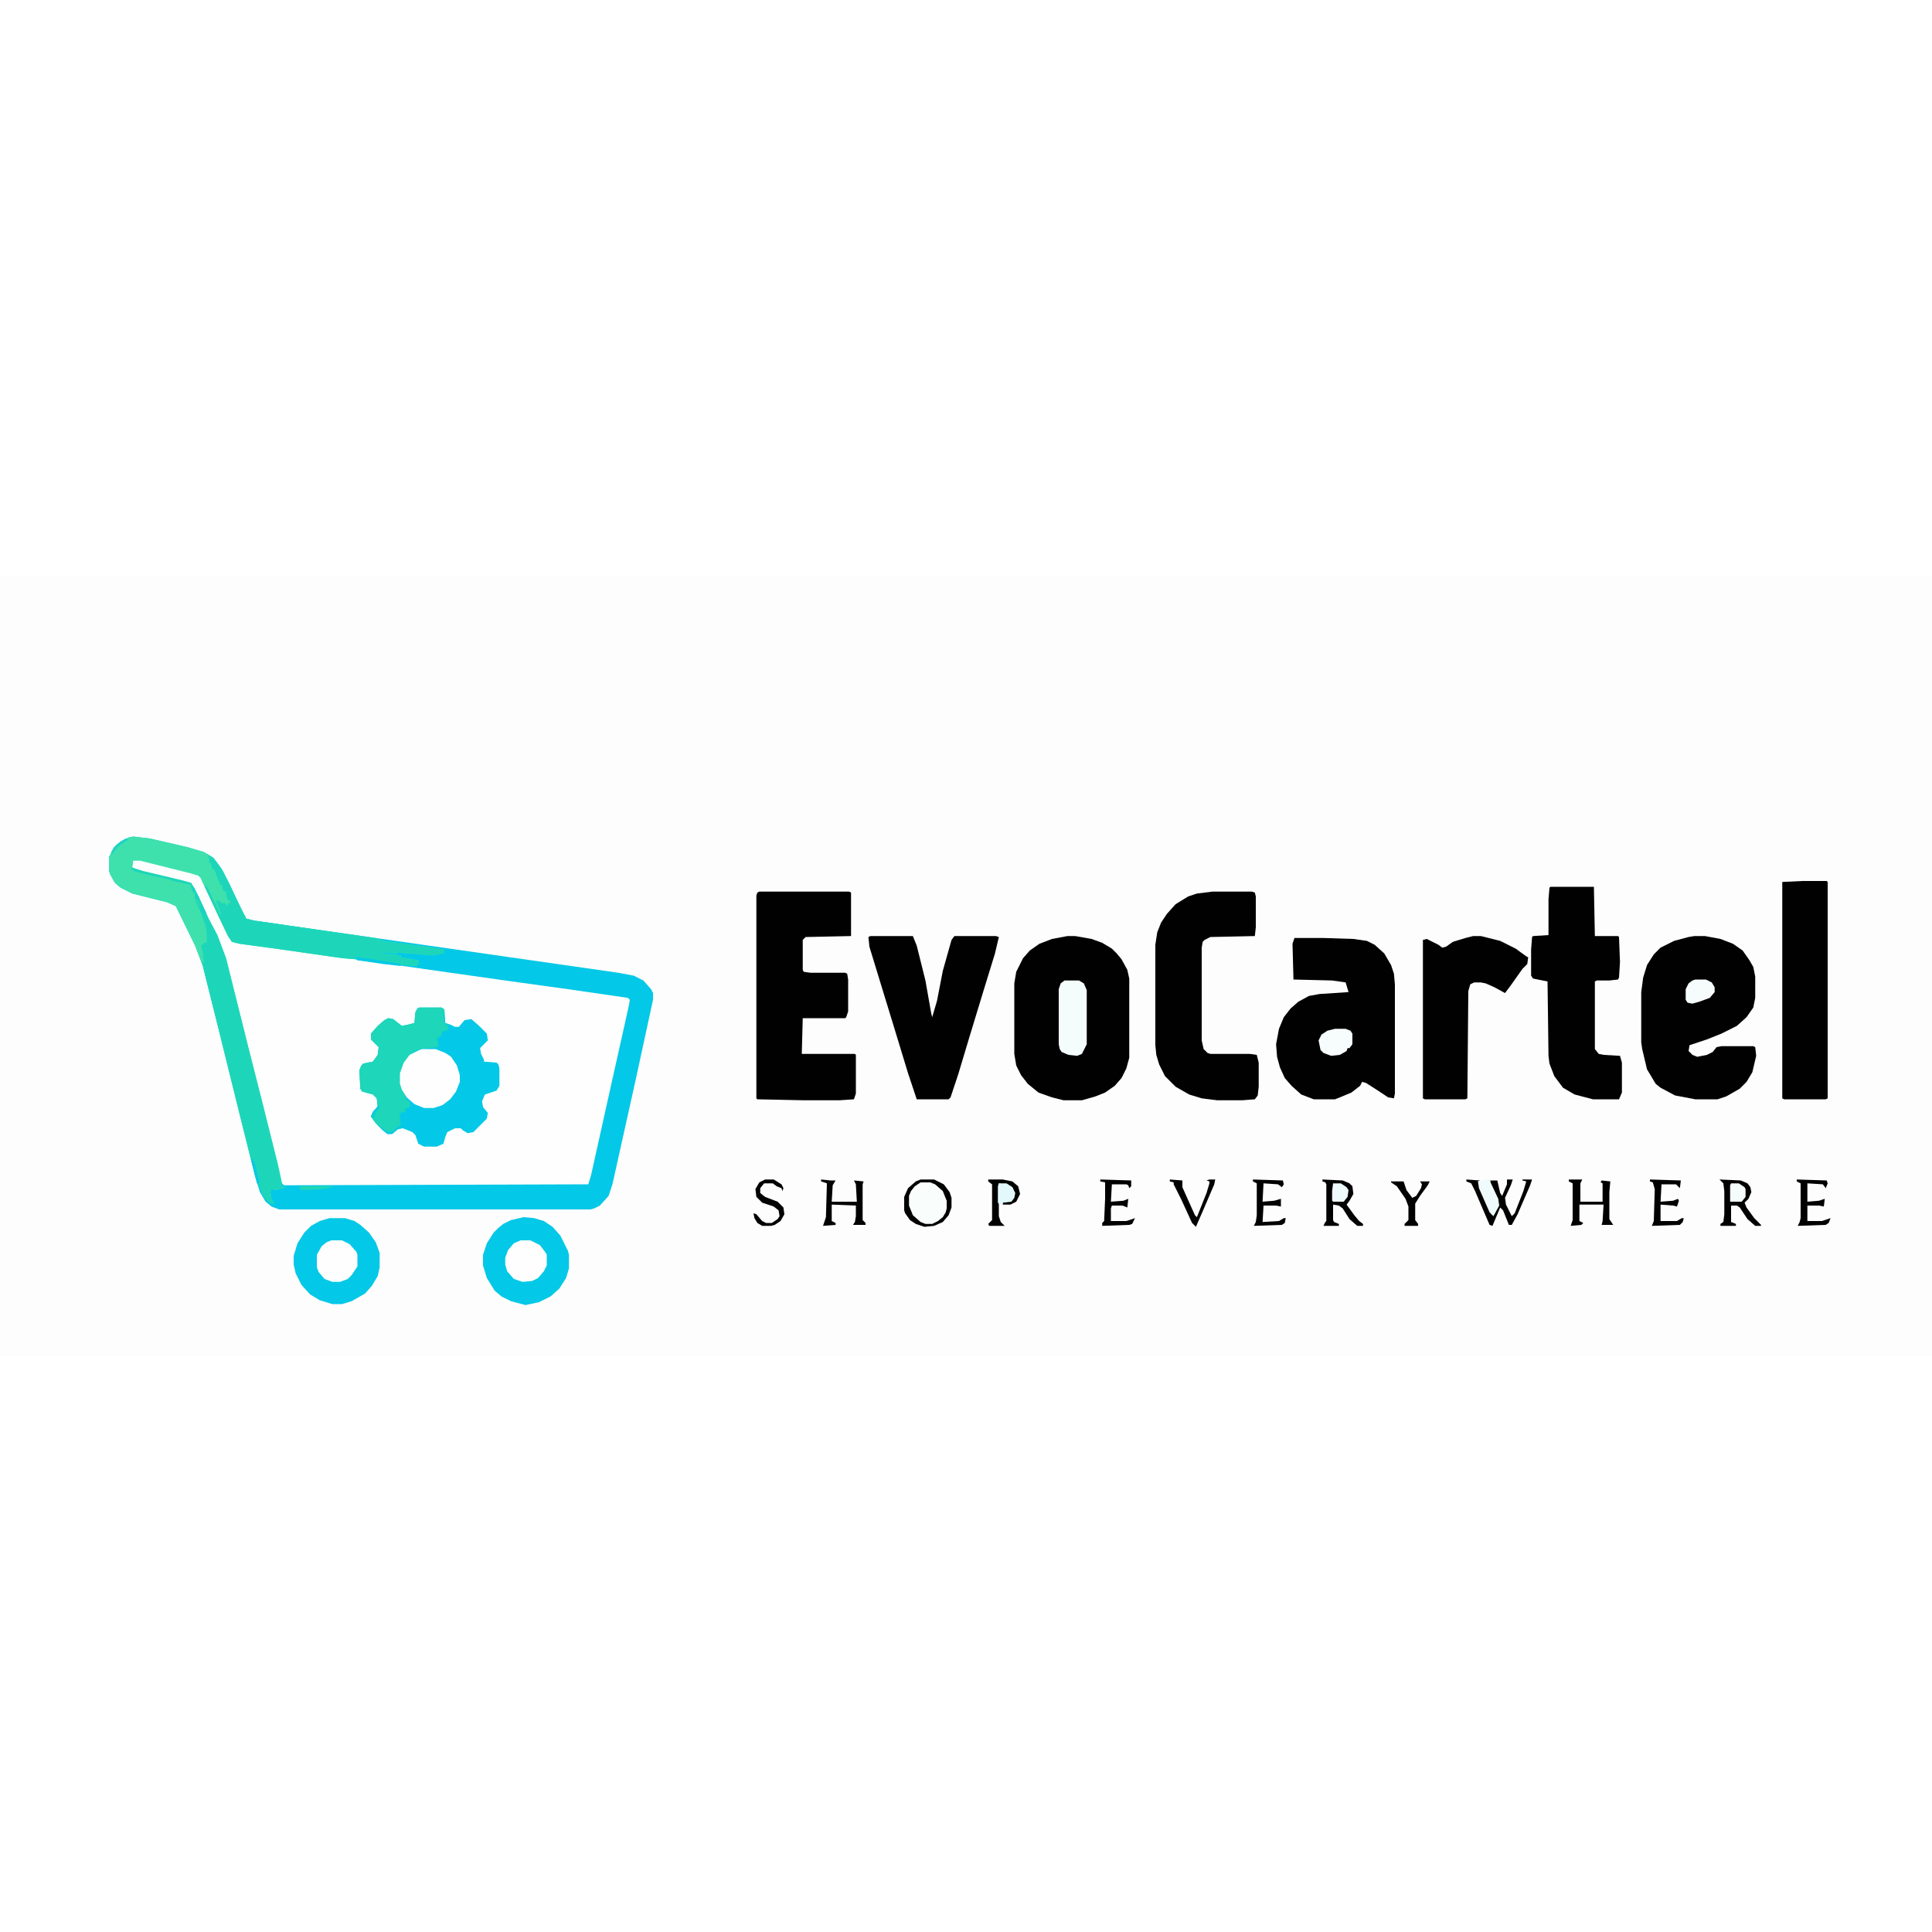
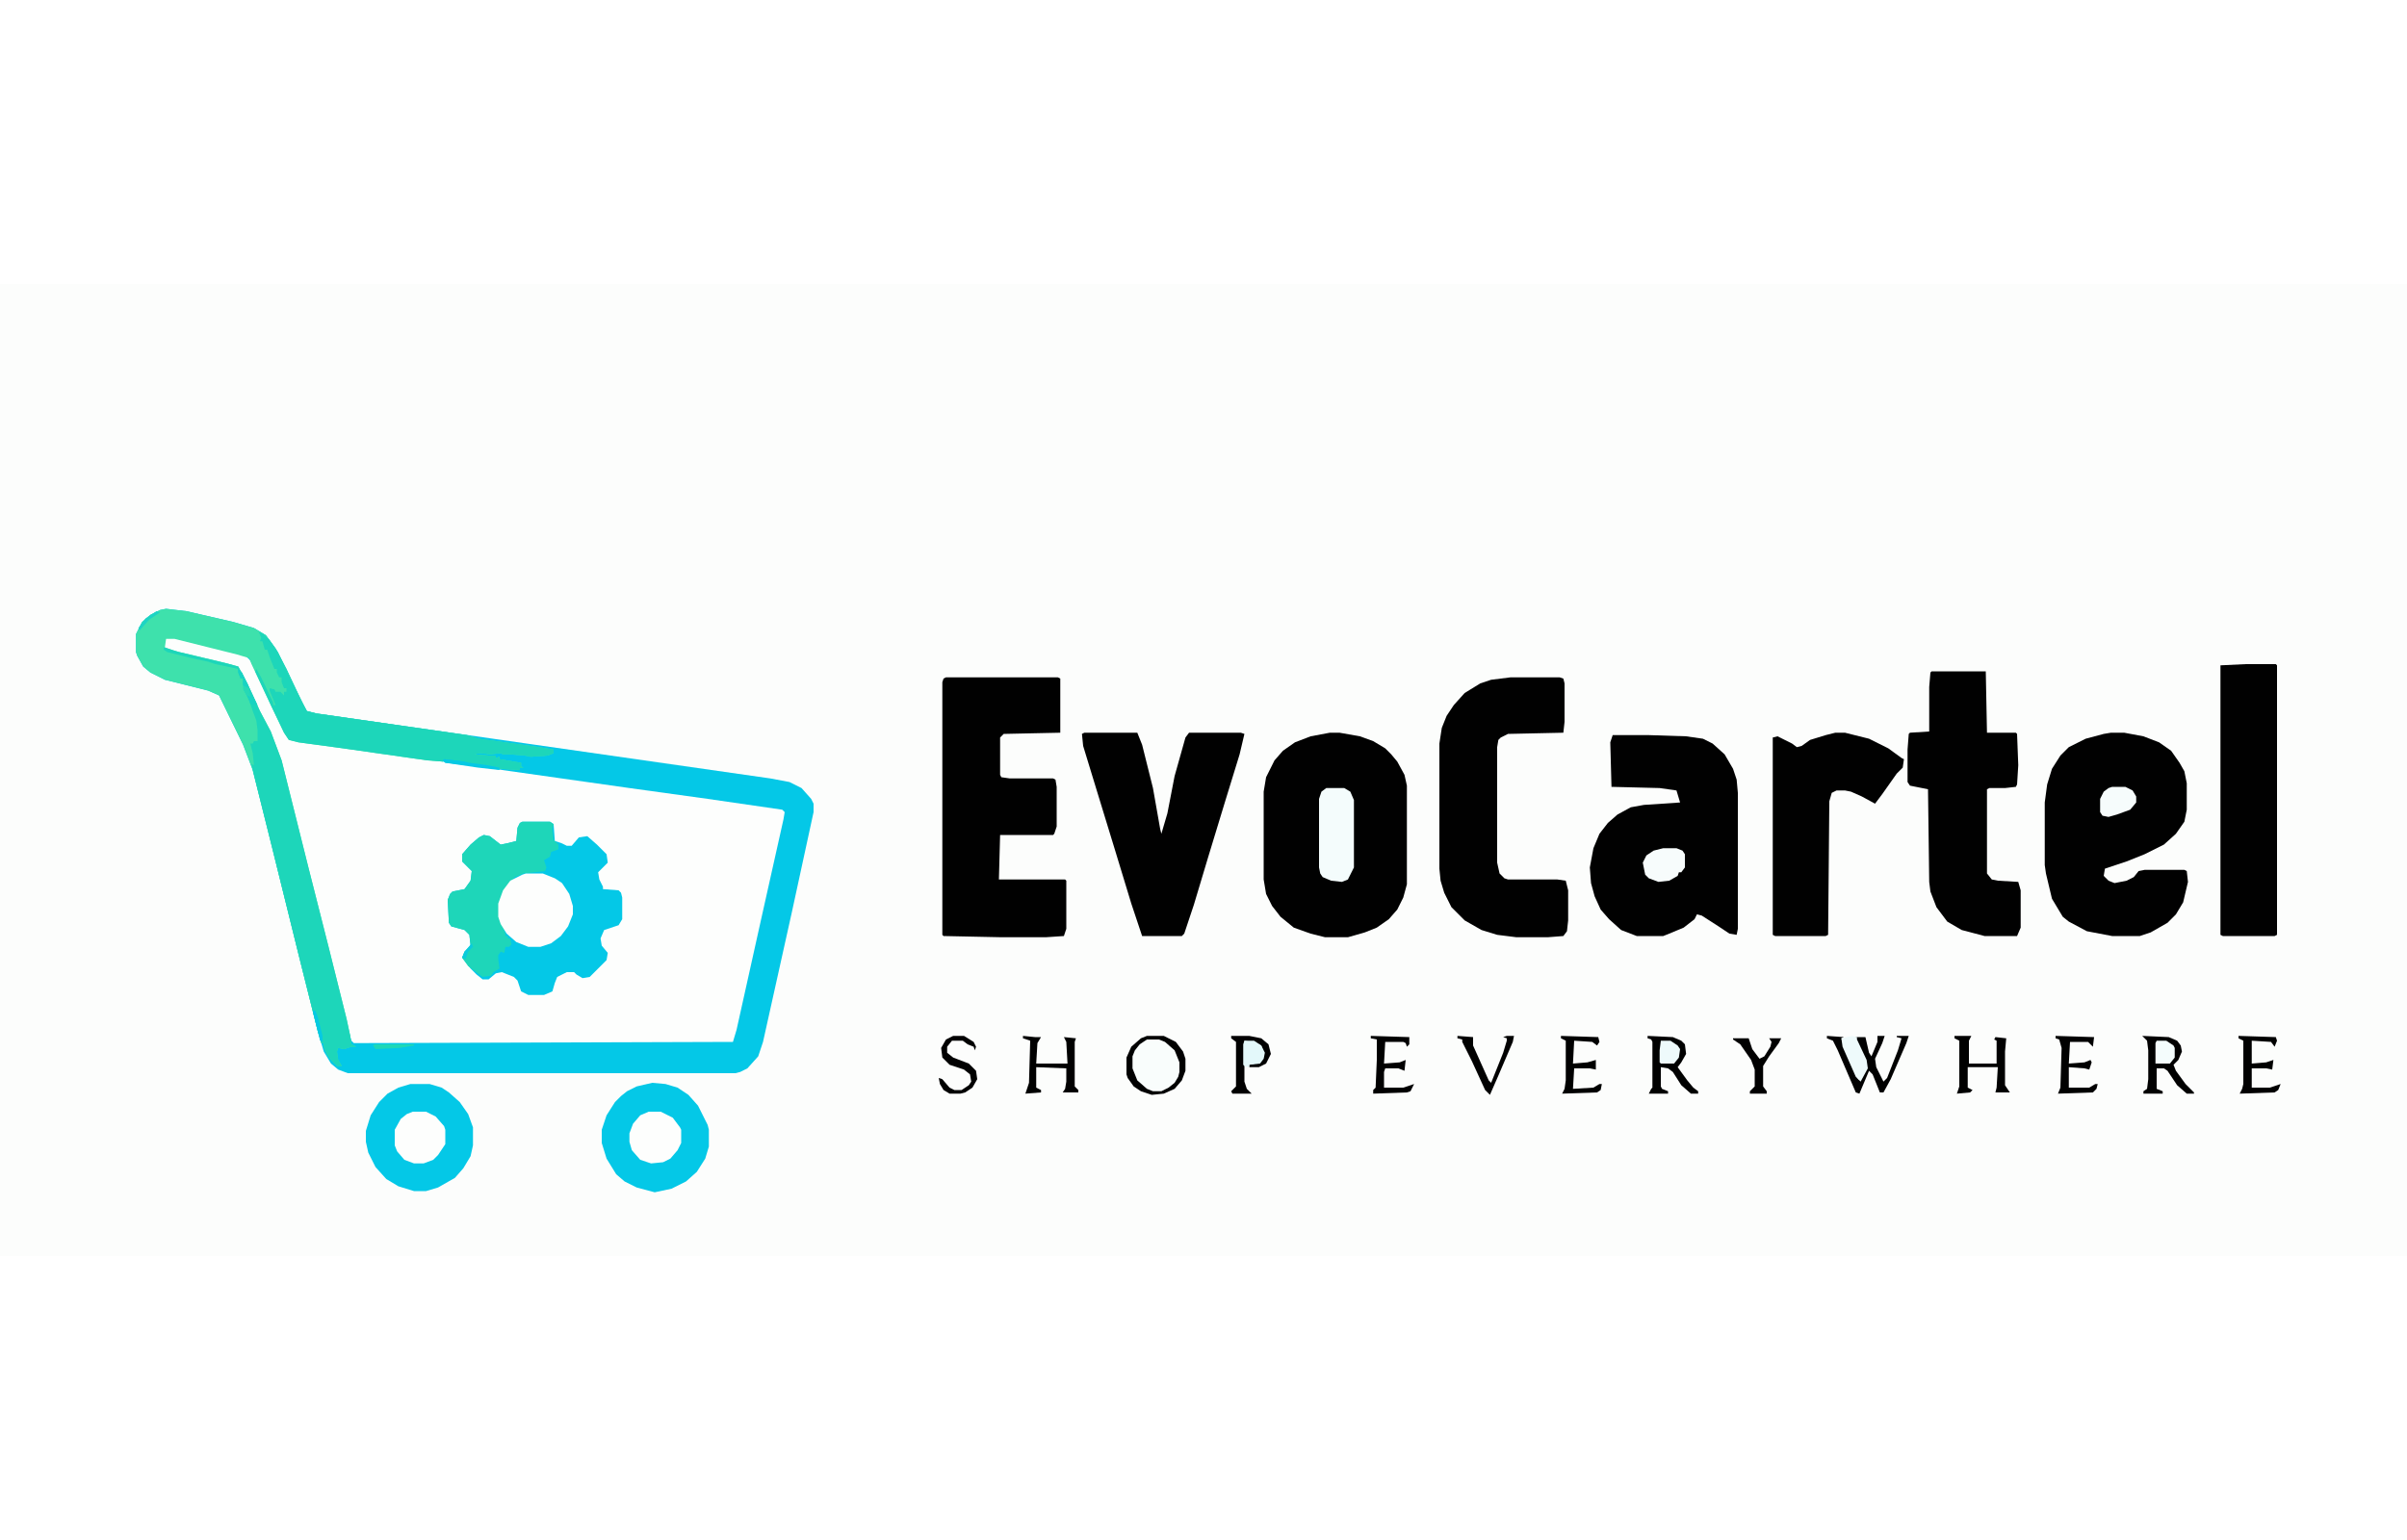
- <svg xmlns="http://www.w3.org/2000/svg" version="1.1" viewBox="0 0 2000 808" width="1280" height="1280">
+ <svg xmlns="http://www.w3.org/2000/svg" version="1.1" viewBox="0 0 2000 808" width="100" height="64">
  <path transform="translate(0)" d="m0 0h2e3v808h-2e3z" fill="#FCFDFC" />
  <path transform="translate(138,294)" d="m0 0h7l57 14 5 3 8 15 12 26 11 23 4 4 34 5 73 10 230 33 65 9 7 2 1 3-11 48-20 91-10 45-2 5-315 1-3-4-12-48-18-71-28-112-9-24-10-19-13-28-3-6-15-4-38-9-8-3-1-1 1-7z" fill="#FDFEFD" />
  <path transform="translate(138,270)" d="m0 0 17 2 39 9 17 5 10 6 8 11 9 17 13 28 4 7 8 2 377 54 16 3 10 5 8 9 2 4v7l-18 83-24 108-4 12-9 10-6 3-4 1h-322l-8-3-6-5-6-10-5-17-16-64-22-89-16-64-8-21-20-41-9-4-36-9-12-6-6-5-5-9-1-3v-15l5-10 7-6 8-4zm0 24-2 3v5l5 3 37 9 18 4 3 3 14 29 10 21 5 11 6 18 21 84 17 67 15 60 5 18 2 2 315-1 3-10 20-90 19-85 1-6-2-2-62-9-65-9-275-39-8-2-8-16-16-33-8-16-4-4-18-5-41-10z" fill="#04C8E7" />
  <path transform="translate(138,270)" d="m0 0 17 2 39 9 17 5 10 6 8 11 9 17 13 28 4 7 8 2 125 18 10 3 29 4 21 3 12 2v3l-5 2-14 1-5-1-12-1h-6l-2-1-8 1-9-1-5 1 12 1h6v2l3-1v2l18 3v3l2 1h-3v2l-17-1-10-2-18-2-1-1-17-2-1 1-13-1-70-10-37-5-8-2-4-6-11-23-16-34-2-5-10-3-52-13h-7l-1 7 8 3 42 10 11 3 8 15 10 22 9 17 9 24 22 88 17 67 15 60 3 14 1 7 4 2h-4l-6 2-5-1-1 3 1 7 3 5h-4l-5-5-3-4-3-7v-3h-2l-3-10-16-64-22-89-16-64-8-21-20-41-9-4-36-9-12-6-6-5-5-9-1-3v-15l5-10 7-6 8-4z" fill="#3EE1AC" />
  <path transform="translate(1105,373)" d="m0 0h8l17 3 11 4 10 6 5 5 5 6 6 11 2 9v82l-3 11-5 10-7 8-10 7-10 4-14 4h-19l-12-3-14-5-11-9-7-9-5-10-2-12v-73l2-12 7-14 7-8 10-7 13-5z" fill="#010101" />
  <path transform="translate(786,327)" d="m0 0h93l2 1v45l-47 1-3 3v31l1 2 7 1h36l2 1 1 6v33l-2 6-1 1h-44l-1 37h55l1 1v40l-2 6-15 1h-37l-48-1-1-1v-210l1-3z" fill="#010101" />
  <path transform="translate(1340,375)" d="m0 0h30l31 1 14 2 8 4 10 9 7 12 3 9 1 11v113l-1 5-6-1-9-6-14-9-4-1-2 4-9 7-12 5-5 2h-22l-13-5-10-9-7-8-5-11-3-11-1-13 3-16 5-12 7-9 8-7 11-6 11-2 30-2-3-10-14-2-40-1-1-37z" fill="#010101" />
  <path transform="translate(1754,373)" d="m0 0h11l16 3 13 5 10 7 7 10 4 7 2 10v22l-2 10-7 10-10 9-16 8-15 6-18 6-1 6 4 4 5 2 10-2 6-3 4-5 5-1h33l2 1 1 9-4 17-6 10-7 7-14 8-9 3h-23l-21-4-15-8-5-4-9-15-5-21-1-7v-52l2-15 4-13 7-11 7-7 14-7 15-4z" fill="#010101" />
  <path transform="translate(434,447)" d="m0 0h23l3 2 1 14 6 2 4 2h4l6-7 7-1 8 7 8 8 1 7-8 8 1 6 3 6v2l13 1 2 2 1 4v18l-3 5-12 4-3 7 1 6 5 6-1 6-14 14-6 1-5-3-2-2h-6l-8 4-2 5-2 7-7 3h-13l-6-3-3-9-3-3-10-4-5 1-6 5h-5l-5-4-5-5-7-9 2-5 5-5-1-9-4-4-11-3-2-3-1-19 2-5 2-2 10-2 5-7 1-8-8-8v-6l7-8 7-6 4-2 5 1 9 7 5-1 8-2 1-11 2-4z" fill="#04C8E7" />
  <path transform="translate(1255,327)" d="m0 0h41l3 1 1 4v32l-1 9-46 1-6 3-2 2-1 6v96l2 9 4 4 3 1h41l7 1 2 8v25l-1 9-3 4-13 1h-26l-16-2-13-4-14-8-11-11-6-12-3-10-1-10v-104l2-13 4-10 6-9 9-10 13-8 9-3z" fill="#010101" />
  <path transform="translate(1605,322)" d="m0 0h45l1 51h24l1 1 1 26-1 16-1 2-9 1h-13l-2 1v70l4 5 5 1 17 1 2 7v31l-3 7h-27l-19-5-12-7-9-12-5-13-1-8-1-77-15-3-2-3v-27l1-13 1-1 16-1v-37l1-12z" fill="#010101" />
  <path transform="translate(901,373)" d="m0 0h44l4 10 9 36 6 34 1 4 5-17 6-31 9-32 3-4h43l3 1-4 17-12 39-14 46-12 40-8 24-2 2h-33l-9-27-14-46-15-49-11-36-1-10z" fill="#010101" />
  <path transform="translate(1866,316)" d="m0 0h25l1 1v224l-2 1h-43l-2-1v-224z" fill="#010101" />
  <path transform="translate(1525,373)" d="m0 0h8l20 5 16 8 11 8 2 1-1 7-5 5-12 17-6 8-11-6-9-4-5-1h-7l-4 2-2 7-1 111-2 1h-42l-2-1v-164l4-1 12 6 4 3 4-1 7-5 13-4z" fill="#010101" />
  <path transform="translate(136,302)" d="m0 0 13 4 38 9 11 3 8 15 10 22 9 17 9 24 22 88 17 67 15 60 3 14 1 7 4 2h-4l-6 2-5-1-1 3 1 7 3 5h-4l-5-5-3-4-3-7v-3h-2l-3-10-16-64-22-89-16-64-1-5 2 1-1-10-2-8h2l1-2h3v-6-3l-1-8-3-8-3-9-4-8-1-5v-5h-2l-2-5v-3l-19-4-6-2-14-3-20-5-3-2z" fill="#1DD6BA" />
  <path transform="translate(542,664)" d="m0 0 11 1 10 3 9 6 8 9 8 16 1 4v14l-3 10-7 11-9 8-12 6-14 3-15-4-10-5-7-6-8-13-4-13v-11l4-12 7-11 5-5 5-4 8-4z" fill="#04C8E7" />
  <path transform="translate(341,665)" d="m0 0h16l10 3 6 4 9 8 7 10 4 11v15l-2 9-6 10-7 8-14 8-10 3h-10l-13-4-10-6-9-10-6-12-2-9v-9l4-13 7-11 7-7 9-5z" fill="#04C8E7" />
  <path transform="translate(215,289)" d="m0 0 4 2 5 5 7 10 16 33 8 16 8 2 125 18 10 3 29 4 21 3 12 2v3l-5 2-14 1-5-1-12-1h-6l-2-1-8 1-9-1-5 1 12 1h6v2l3-1v2l18 3v3l2 1h-3v2l-17-1-10-2-18-2-1-1-17-2-1 1-13-1-70-10-37-5-8-2-4-6-11-23-13-28 1-2 4 7 10 21v2h2l-5-12v-2l4 1 1 2h4l3 3v-3h2v-3h-2l-2-5v-4h-2l-2-4v-3h-2l-4-10-2-6h-2l-2-7h-2l1-3z" fill="#1DD6BA" />
  <path transform="translate(434,447)" d="m0 0h23l3 2-1 4 1 9 4 4v4l-6 2-1 4-5 3 2 6-1 3-18 2-7 3-5 5-6 10-2 7v11l5 14v2h2v2h2l1 5-2 2h-3l-1 5-3-1-2 3v3l1 8-5 3-2 3-7 1-12-9-5-7 2-5 5-5-1-9-4-4-11-3-2-3-1-19 2-5 2-2 10-2 5-7 1-8-8-8v-6l7-8 7-6 4-2 5 1 9 7 5-1 8-2 1-11 2-4z" fill="#1ED6B9" />
  <path transform="translate(437,490)" d="m0 0h14l10 4 6 4 6 9 3 10v7l-4 10-6 8-8 6-9 3h-10l-10-4-8-7-5-8-2-6v-11l4-11 6-8 10-5z" fill="#FDFEFD" />
  <path transform="translate(1102,419)" d="m0 0h15l5 3 3 7v56l-5 10-5 2-9-1-7-3-2-3-1-5v-57l2-6z" fill="#F4FCFC" />
  <path transform="translate(953,625)" d="m0 0h14l10 5 6 8 2 6v10l-3 8-6 7-9 4-10 1-9-3-6-4-5-7-1-3v-14l4-9 8-7z" fill="#F9FDFC" />
  <path transform="translate(539,688)" d="m0 0h10l10 5 6 8 1 2v11l-3 6-6 7-6 3-10 1-9-3-7-8-2-7v-7l3-8 6-7z" fill="#FDFEFD" />
  <path transform="translate(343,688)" d="m0 0h11l8 4 7 8 1 3v12l-6 9-4 4-8 3h-8l-8-3-6-7-2-5v-13l5-9 5-4z" fill="#FDFEFD" />
  <path transform="translate(1369,625)" d="m0 0 21 1 7 3 3 3 1 8-4 7-3 4 8 11 5 6 4 3v2h-6l-8-7-7-11-4-3-6-1v16l1 2 5 2v2h-16l2-4 1-1v-38l-1-2-3-1z" fill="#010101" />
  <path transform="translate(1780,625)" d="m0 0 22 1 7 3 3 4 1 5-3 7-4 4 2 5 8 11 7 7v1h-6l-8-7-8-12-3-2h-6v17l5 2v2h-16v-2l3-2 1-8v-24l-1-8z" fill="#010101" />
  <path transform="translate(1518,625)" d="m0 0 14 1-2 1 4 11 10 23 2 1 5-10-2-9-7-15-2-2h10l3 13 2 3 5-12v-5h6l-2 6-6 13 1 7 6 12 3-3 9-23 3-10-4-1v-1h10l-2 6-13 30-6 11h-3l-6-15-3-3-8 19-3-1-15-35-4-8-5-2z" fill="#010101" />
  <path transform="translate(1382,469)" d="m0 0h11l5 2 2 3v11l-3 4h-2l-1 3-7 4-9 1-8-3-3-3-2-10 3-6 6-4z" fill="#F7FCFC" />
  <path transform="translate(850,625)" d="m0 0 10 1h5l-3 5-1 17h26l-1-18-2-4 10 1-1 3v37l3 3v2h-13l2-3 1-6v-11l-25-1v17l4 2v2l-13 1 3-9 1-35-6-2z" fill="#010101" />
  <path transform="translate(1624,625)" d="m0 0h14l-2 4v19h23v-19l-2-1 1-2 9 1-1 11v28l4 6h-12l1-4 1-17h-25v17l4 2-2 2-11 1 2-6v-38l-4-2z" fill="#010101" />
  <path transform="translate(953,625)" d="m0 0h14l10 5 6 8 2 6v10l-3 8-6 7-9 4-10 1-9-3-6-4-5-7-1-3v-14l4-9 8-7zm0 3-6 4-4 5-2 5v10l4 10 8 7 5 2h7l6-3 5-4 3-5 1-4v-8l-4-10-8-7-5-2z" fill="#010101" />
  <path transform="translate(1755,418)" d="m0 0h11l6 3 3 5v5l-5 6-11 4-7 2-5-1-2-3v-11l3-6 4-3z" fill="#F6FCFC" />
  <path transform="translate(1139,625)" d="m0 0 32 1v6l-2 2-1-3-2-1h-15l-1 18 13-1 5-2-1 9-5-2h-11l-1 3v13h16l9-3-3 6-3 1-28 1v-3l2-2 1-23v-17l-5-1z" fill="#010101" />
  <path transform="translate(1708,625)" d="m0 0 32 1-1 8-4-4h-15l-1 18 13-1 5-2 1 2-2 6-4-1-13-1v17h17l5-3h2l-1 4-3 3-29 1 2-5 1-33-2-7-3-1z" fill="#010101" />
  <path transform="translate(1860,625)" d="m0 0 31 1 1 3-2 5-3-4-16-1v19l12-1 6-2-1 8-5-1h-12v16h15l9-3-2 5-3 2-29 1 2-4 1-4v-36l-4-2z" fill="#010101" />
  <path transform="translate(1297,625)" d="m0 0 31 1 1 4-2 3-4-3-15-1-1 19 12-1 7-2v8l-5-1h-13l-1 17 17-1 5-3h2l-1 5-3 2-29 1 2-4 1-7v-33l-4-2z" fill="#010101" />
  <path transform="translate(1023,625)" d="m0 0h15l10 2 6 5 2 8-4 8-6 3h-8v-2l9-2 3-5-1-6-1-3-4-2-10-2v34l2 6 4 4h-16l-1-2 4-4v-37l-4-3z" fill="#010101" />
  <path transform="translate(1539,625)" d="m0 0 4 1v2l8 17 1 7-6 11-4-4-11-25-1-7z" fill="#EEFAFB" />
  <path transform="translate(1211,625)" d="m0 0 13 1v7l13 29 2 2 10-25 3-10v-2l-3-1 3-1h6l-1 5-12 28-7 16-4-4-11-24-8-16v-2l-4-1z" fill="#010101" />
  <path transform="translate(792,625)" d="m0 0h9l8 5 2 4-1 3-1-3-5-2-4-3h-9l-4 5v5l5 4 13 5 6 6 1 7-4 7-6 4-4 1h-9l-5-3-3-5-1-5 3 1 6 7 4 2h6l6-4 2-3-1-6-5-4-12-4-6-6-1-8 4-7z" fill="#010101" />
  <path transform="translate(1440,627)" d="m0 0h13l3 9 6 8 4-2 5-8 1-4-2-3h10l-2 4-8 11-5 8v17l3 4v2h-14v-2l4-4v-14l-3-8-9-13-6-4z" fill="#010101" />
  <path transform="translate(1034,629)" d="m0 0h8l6 4 3 6-1 5-3 4-9 1v2l-4-1-1-1v-17z" fill="#E3F8FA" />
  <path transform="translate(1792,629)" d="m0 0h8l6 4 1 2v8l-4 5h-12v-17z" fill="#F4FCFC" />
  <path transform="translate(1380,629)" d="m0 0h8l6 4 2 3-1 7-4 5h-11l-1-1v-10z" fill="#EEFAFB" />
  <path transform="translate(198,320)" d="m0 0 3 3 13 27h-3l-3-1-2-5-3-6-1-5v-5h-2l-2-5z" fill="#19D3C1" />
  <path transform="translate(369,395)" d="m0 0 17 2 4 1 15 2 10 2v2l-18-2-27-4-2-2z" fill="#05C8E5" />
  <path transform="translate(311,632)" d="m0 0h33v1l-12 2-20 1-2-3z" fill="#1FD7B7" />
  <path transform="translate(260,604)" d="m0 0h2l2 5 4 16v5l-2-1-6-24z" fill="#06C9E3" />
  <path transform="translate(369,395)" d="m0 0 17 2 1 3-17-2-2-2z" fill="#06C9E3" />
  <path transform="translate(130,272)" d="m0 0 3 1-9 6-8 9-1-2 6-8z" fill="#1DD4C5" />
  <path transform="translate(198,320)" d="m0 0 3 3 5 10-1 3-3-3v-5h-2l-2-5z" fill="#18D3C3" />
  <path transform="translate(392,548)" d="m0 0 1 3-4 4-2 6-3-1 2-5z" fill="#0ACBDC" />
  <path transform="translate(202,334)" d="m0 0 5 2 1 7-3-1-3-5z" fill="#26D9B5" />
</svg>
